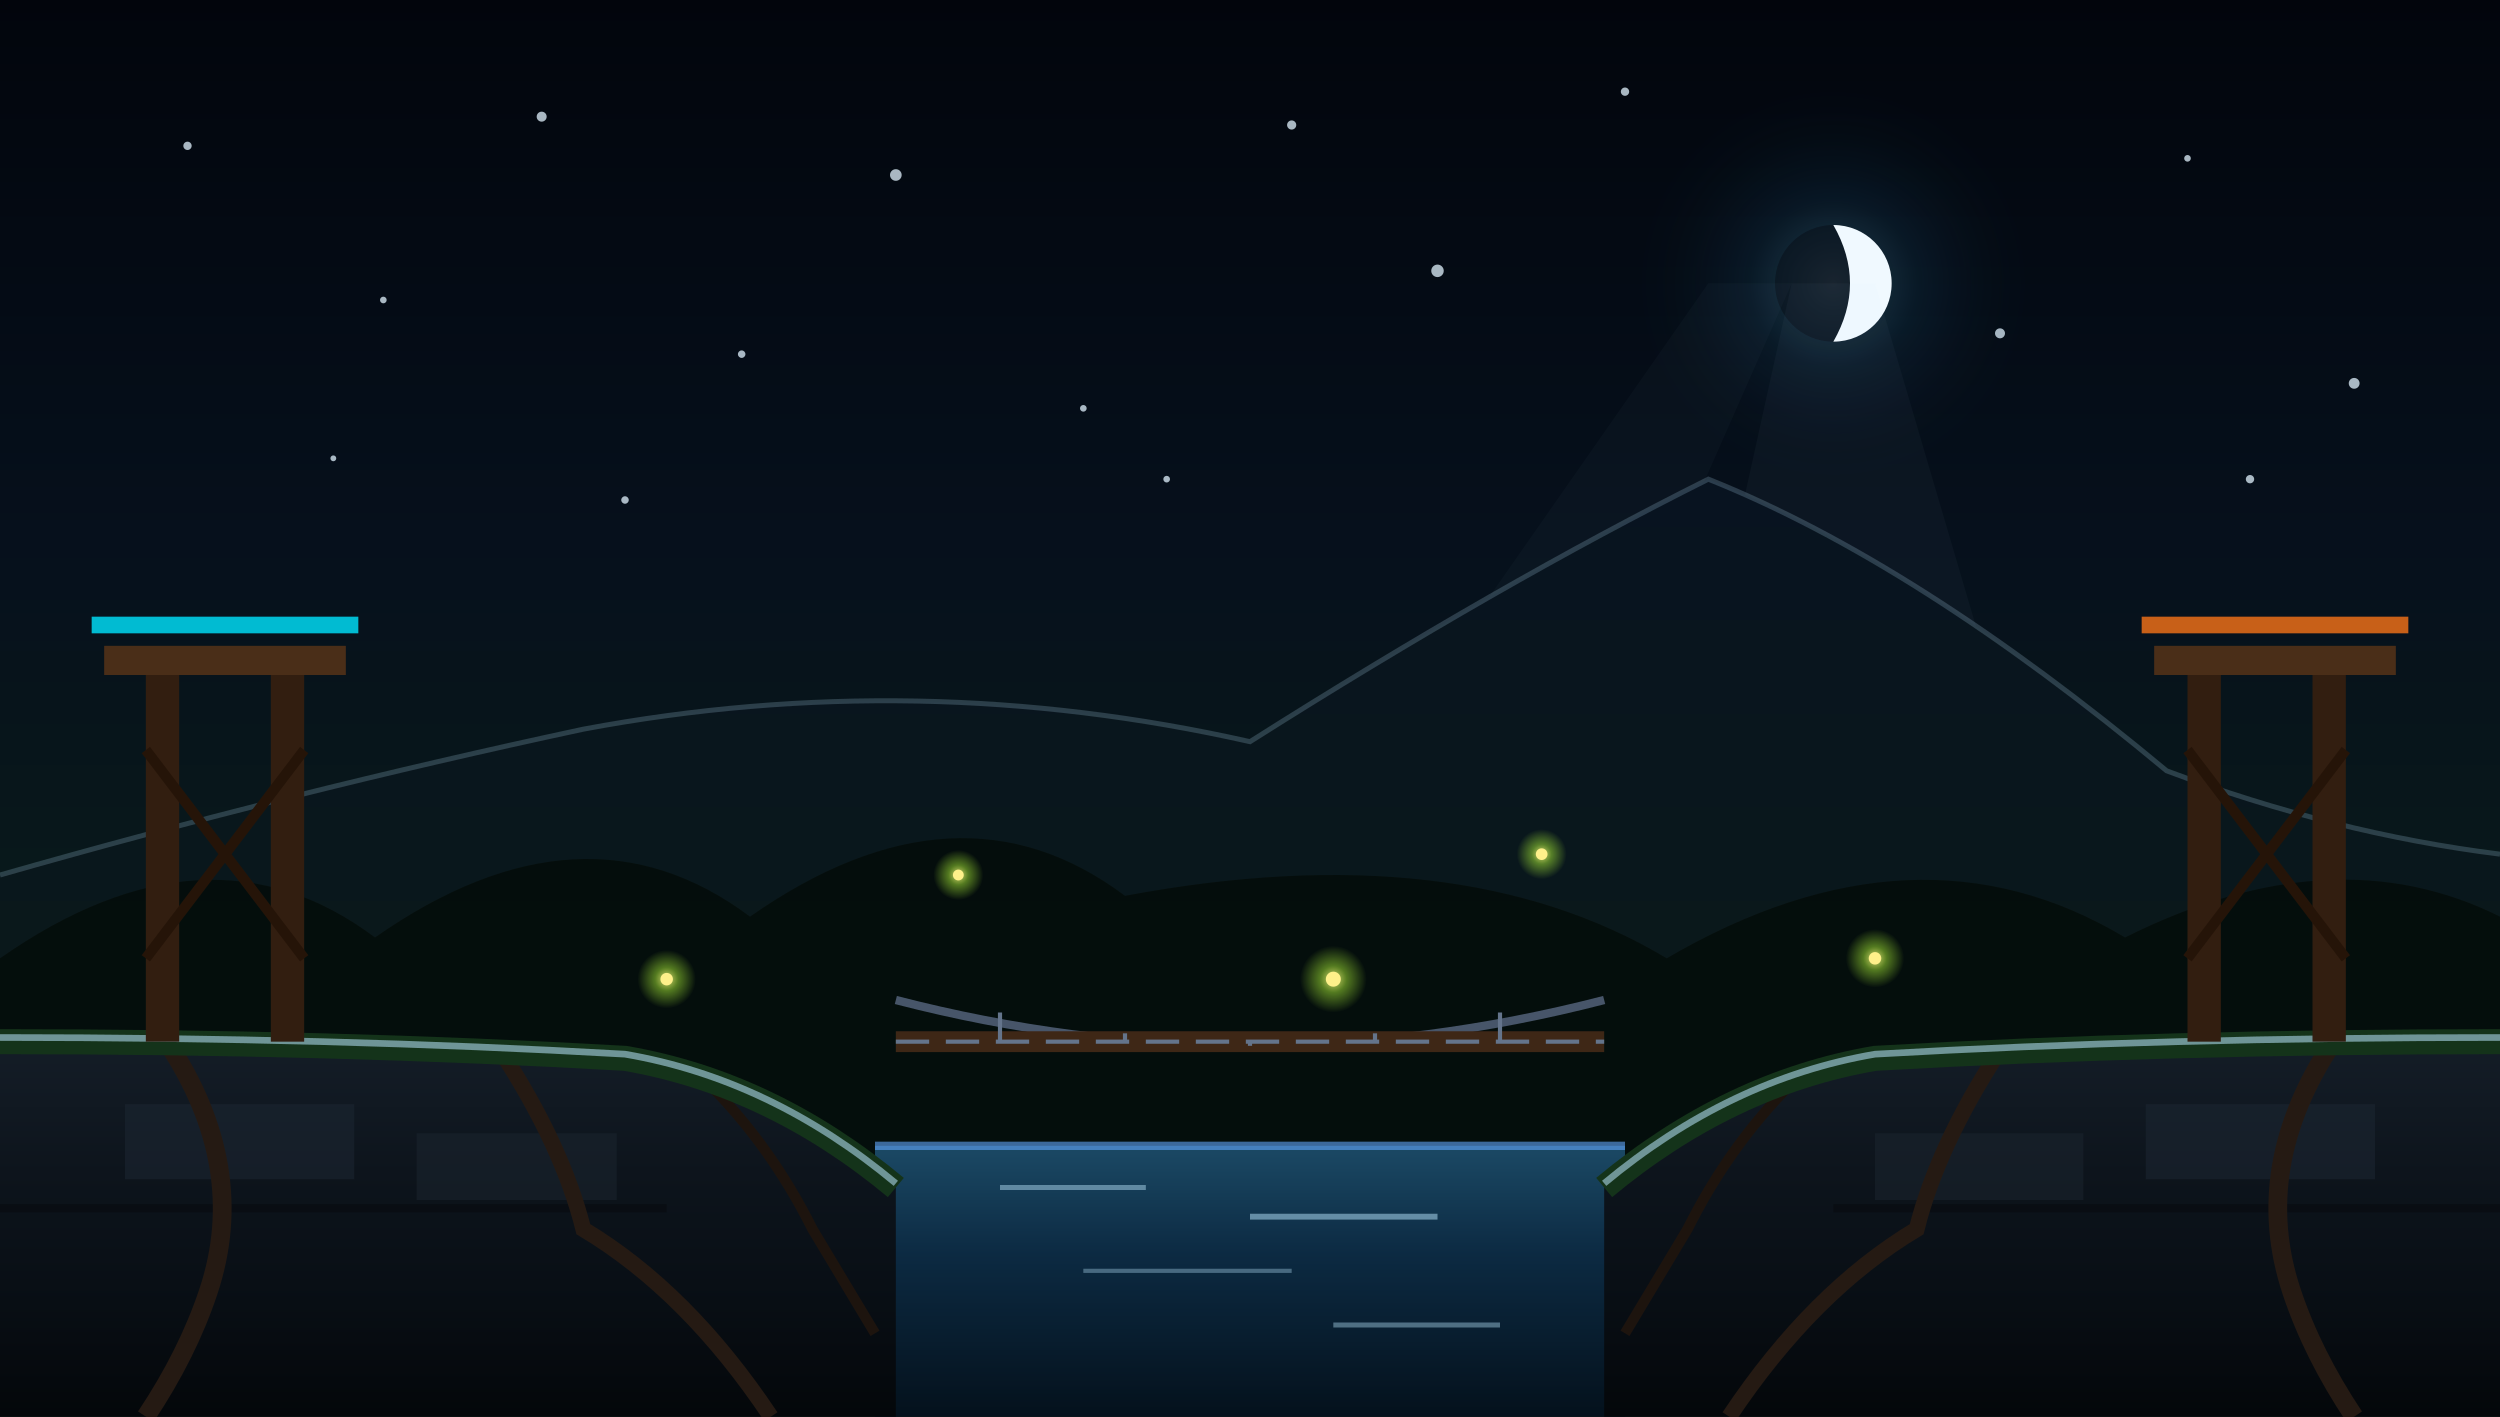
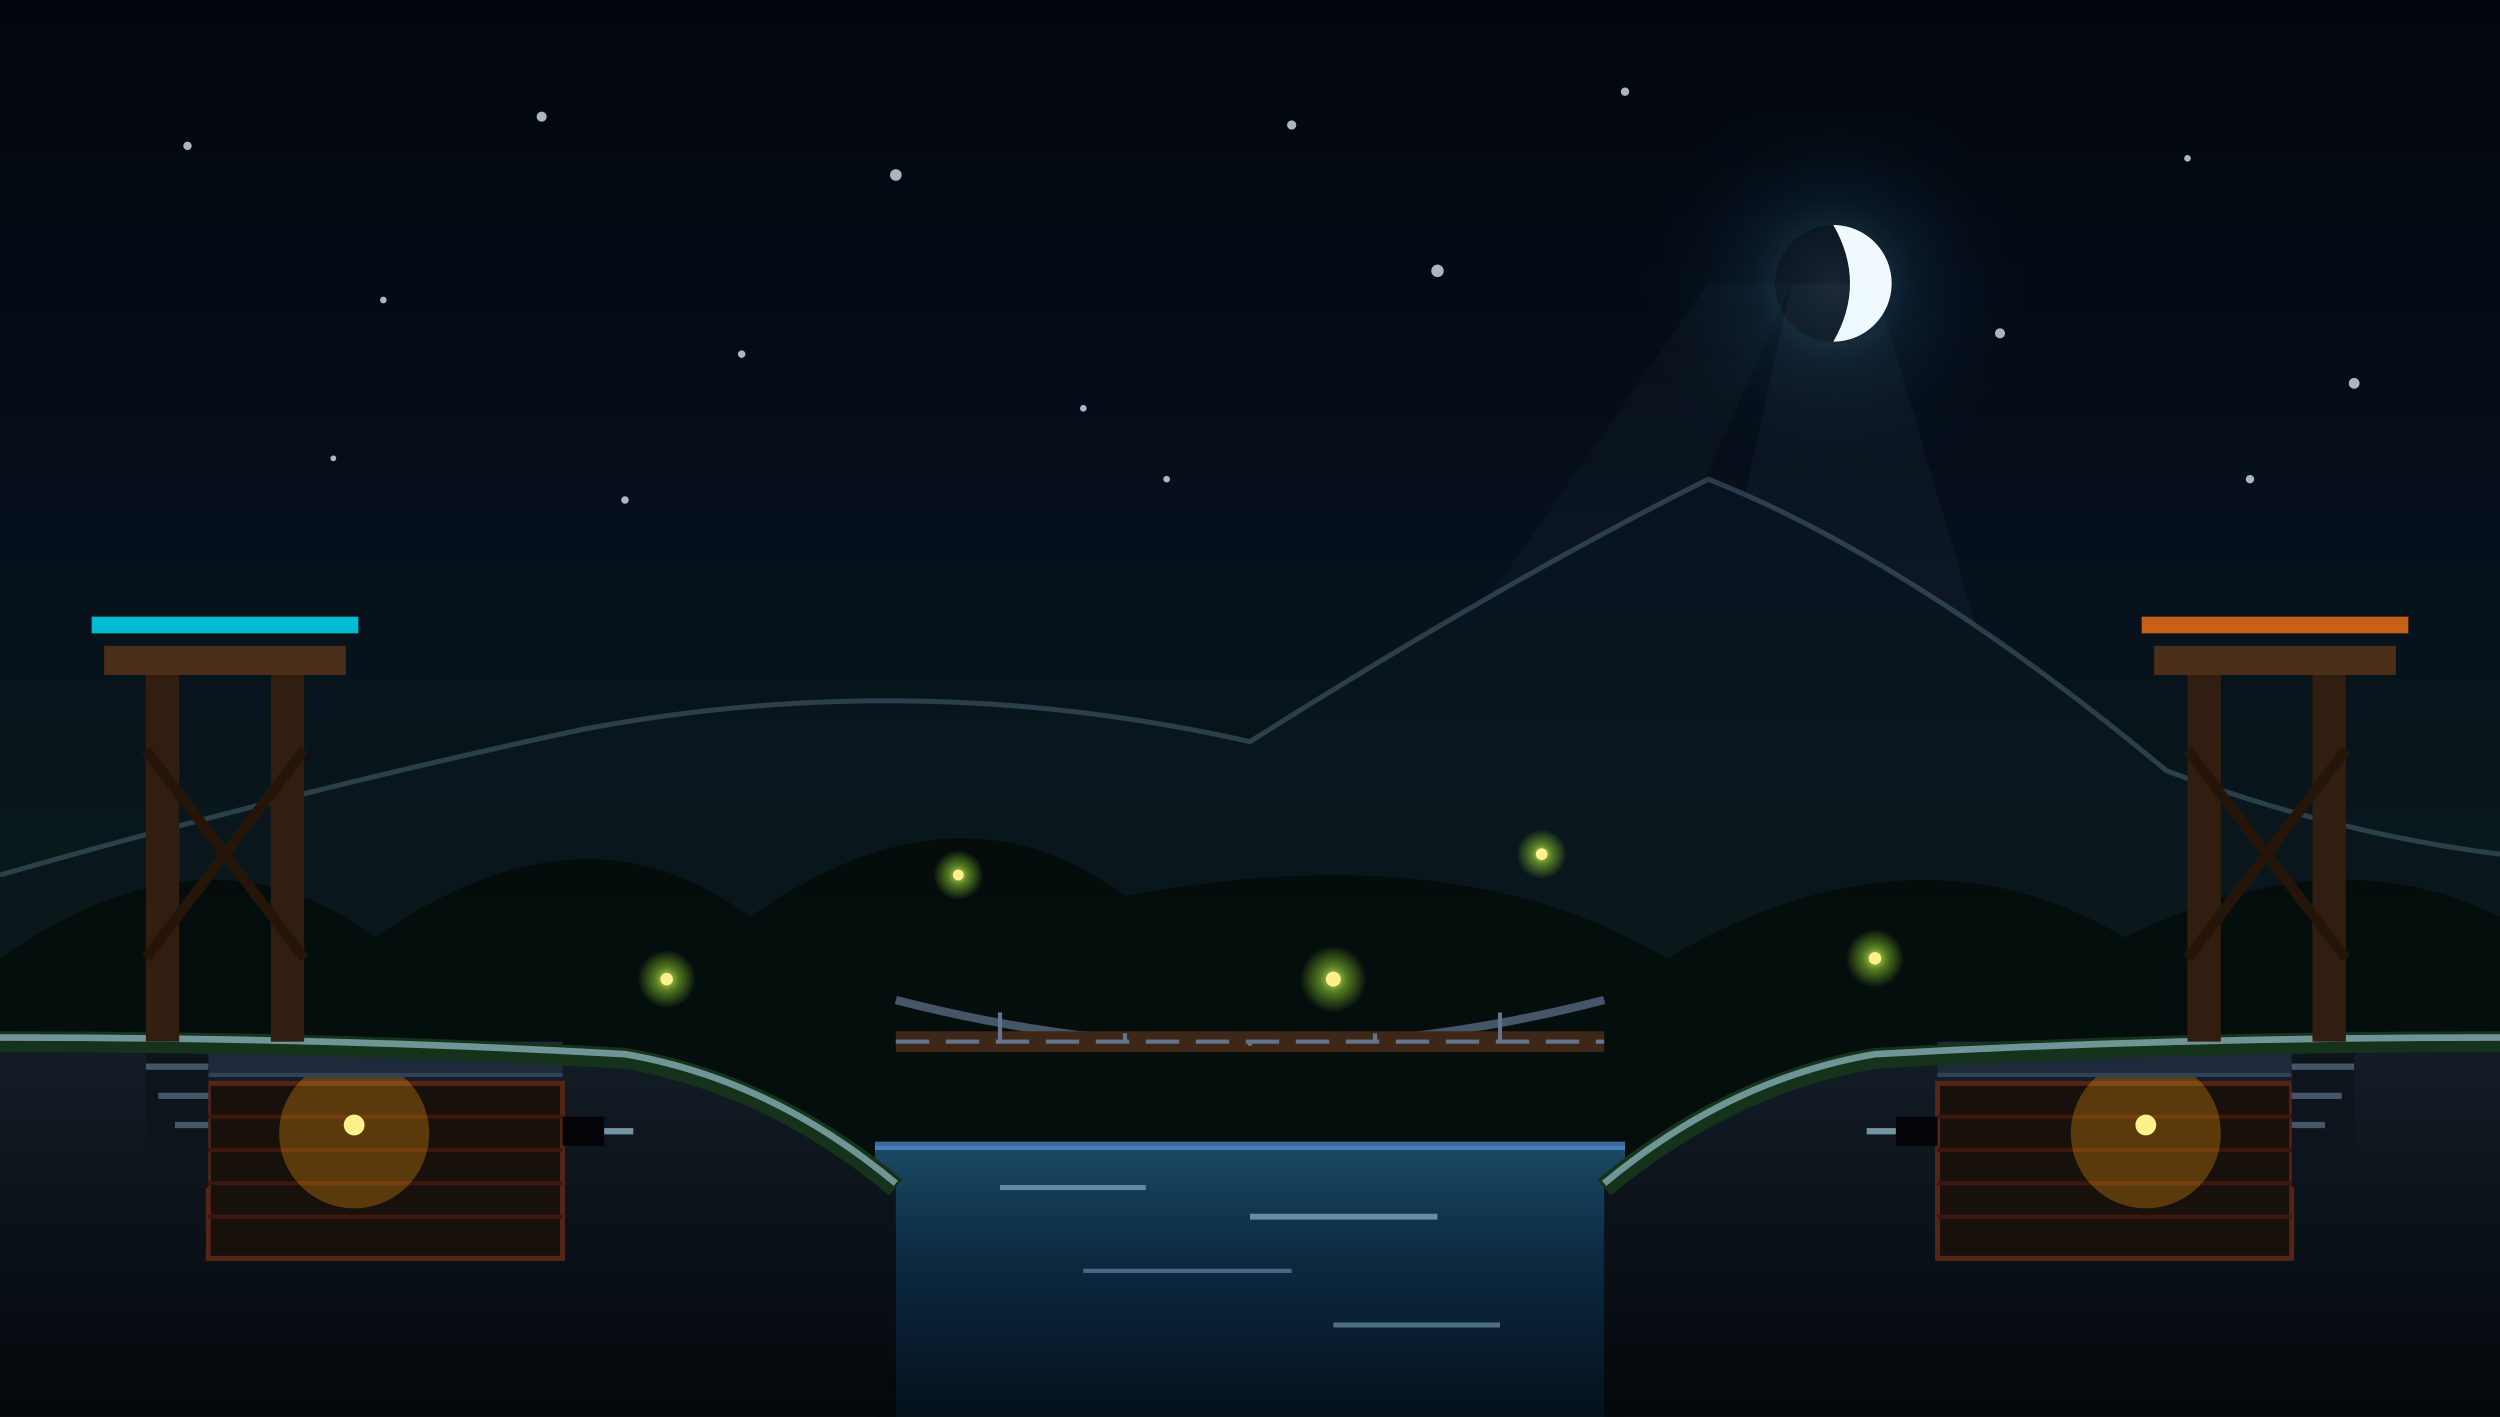
<svg xmlns="http://www.w3.org/2000/svg" viewBox="0 0 600 340" width="100%" height="100%">
  <defs>
    <linearGradient id="skyGrad" x1="0%" y1="0%" x2="0%" y2="100%">
      <stop offset="0%" stop-color="#02050c" />
      <stop offset="38%" stop-color="#06101c" />
      <stop offset="70%" stop-color="#091b1a" />
      <stop offset="100%" stop-color="#071511" />
    </linearGradient>
    <linearGradient id="mountainGrad" x1="0%" y1="0%" x2="0%" y2="100%">
      <stop offset="0%" stop-color="#081320" />
      <stop offset="60%" stop-color="#0a191a" />
      <stop offset="100%" stop-color="#0b1f1a" />
    </linearGradient>
    <linearGradient id="cliffGrad" x1="0%" y1="0%" x2="0%" y2="100%">
      <stop offset="0%" stop-color="#141d27" />
      <stop offset="35%" stop-color="#0d141c" />
      <stop offset="70%" stop-color="#080e14" />
      <stop offset="100%" stop-color="#04070a" />
    </linearGradient>
    <linearGradient id="waterGrad" x1="0%" y1="0%" x2="0%" y2="100%">
      <stop offset="0%" stop-color="#1b4965" />
      <stop offset="40%" stop-color="#0c2a42" />
      <stop offset="100%" stop-color="#04111c" />
    </linearGradient>
    <radialGradient id="moonHalo" cx="50%" cy="50%" r="50%">
      <stop offset="0%" stop-color="#bae6fd" stop-opacity="0.25" />
      <stop offset="40%" stop-color="#38bdf8" stop-opacity="0.08" />
      <stop offset="100%" stop-color="#02050c" stop-opacity="0" />
    </radialGradient>
    <radialGradient id="fireflyGlow" cx="50%" cy="50%" r="50%">
      <stop offset="0%" stop-color="#fef08a" stop-opacity="0.9" />
      <stop offset="40%" stop-color="#a3e635" stop-opacity="0.5" />
      <stop offset="100%" stop-color="#a3e635" stop-opacity="0" />
    </radialGradient>
  </defs>
  <rect width="600" height="340" fill="url(#skyGrad)" />
  <g fill="#e0f2fe" opacity="0.75">
    <circle cx="45" cy="35" r="1" />
    <circle cx="92" cy="72" r="0.8" />
    <circle cx="130" cy="28" r="1.2" />
    <circle cx="178" cy="85" r="0.9" />
    <circle cx="215" cy="42" r="1.4" />
    <circle cx="260" cy="98" r="0.8" />
    <circle cx="310" cy="30" r="1.1" />
    <circle cx="345" cy="65" r="1.5" />
    <circle cx="390" cy="22" r="1" />
    <circle cx="480" cy="80" r="1.2" />
    <circle cx="525" cy="38" r="0.8" />
    <circle cx="565" cy="92" r="1.3" />
    <circle cx="80" cy="110" r="0.7" />
    <circle cx="150" cy="120" r="0.9" />
    <circle cx="280" cy="115" r="0.8" />
    <circle cx="540" cy="115" r="1" />
  </g>
  <circle cx="440" cy="68" r="50" fill="url(#moonHalo)" />
  <circle cx="440" cy="68" r="14" fill="#08101a" opacity="0.6" />
  <path d="M 440 54 A 14 14 0 0 1 440 82 Q 448 68 440 54 Z" fill="#f0f9ff" />
  <polygon points="430,68 450,68 530,340 370,340" fill="#bae6fd" opacity="0.035" />
  <polygon points="410,68 430,68 310,340 220,340" fill="#bae6fd" opacity="0.025" />
  <path d="M 0 340 L 0 210 Q 70 190 140 175 Q 220 160 300 178 Q 360 140 410 115 Q 460 135 520 185 Q 560 200 600 205 L 600 340 Z" fill="url(#mountainGrad)" />
  <path d="M 0 210 Q 70 190 140 175 Q 220 160 300 178 Q 360 140 410 115 Q 460 135 520 185 Q 560 200 600 205" stroke="#bae6fd" stroke-width="1.2" opacity="0.2" fill="none" />
  <path d="M 0 340 L 0 230 Q 50 195 90 225 Q 140 190 180 220 Q 230 185 270 215 Q 350 200 400 230 Q 460 195 510 225 Q 560 200 600 220 L 600 340 Z" fill="#040c09" opacity="0.85" />
  <rect x="210" y="275" width="180" height="65" fill="url(#waterGrad)" />
  <line x1="210" y1="275" x2="390" y2="275" stroke="#60a5fa" stroke-width="2" opacity="0.6" />
  <line x1="240" y1="285" x2="275" y2="285" stroke="#bae6fd" stroke-width="1.2" opacity="0.45" />
  <line x1="300" y1="292" x2="345" y2="292" stroke="#bae6fd" stroke-width="1.4" opacity="0.5" />
  <line x1="260" y1="305" x2="310" y2="305" stroke="#bae6fd" stroke-width="1" opacity="0.35" />
  <line x1="320" y1="318" x2="360" y2="318" stroke="#bae6fd" stroke-width="1.2" opacity="0.4" />
  <path d="M 0 340 L 0 250 Q 80 250 150 254 Q 185 260 215 285 L 215 340 Z" fill="url(#cliffGrad)" />
-   <rect x="30" y="265" width="55" height="18" fill="#1b2530" opacity="0.6" />
-   <rect x="100" y="272" width="48" height="16" fill="#1b2530" opacity="0.5" />
-   <line x1="0" y1="290" x2="160" y2="290" stroke="#070b0f" stroke-width="2" opacity="0.7" />
-   <path d="M 40 250 Q 60 280 50 310 Q 45 325 35 340" stroke="#251a13" stroke-width="4.5" fill="none" />
-   <path d="M 120 252 Q 135 275 140 295 Q 165 310 185 340" stroke="#251a13" stroke-width="3.8" fill="none" />
-   <path d="M 170 260 Q 185 275 195 295 L 210 320" stroke="#1d140e" stroke-width="2.5" fill="none" />
-   <path d="M 0 250 Q 80 250 150 254 Q 185 260 215 285" stroke="#14331a" stroke-width="6" fill="none" />
+   <rect x="50" y="260" width="85" height="42" fill="#18100b" rx="2" />
+   <rect x="50" y="260" width="85" height="42" stroke="#562417" stroke-width="1.2" fill="none" />
+   <line x1="50" y1="268" x2="135" y2="268" stroke="#3d170e" stroke-width="1" />
+   <line x1="50" y1="276" x2="135" y2="276" stroke="#3d170e" stroke-width="1" />
+   <line x1="50" y1="284" x2="135" y2="284" stroke="#3d170e" stroke-width="1" />
+   <line x1="50" y1="292" x2="135" y2="292" stroke="#3d170e" stroke-width="1" />
+   <circle cx="85" cy="272" r="18" fill="#f59e0b" opacity="0.3" />
+   <circle cx="85" cy="270" r="2.5" fill="#fef08a" />
+   <rect x="135" y="268" width="10" height="7" fill="#020408" />
+   <line x1="145" y1="271.5" x2="152" y2="271.5" stroke="#bae6fd" stroke-width="1.5" opacity="0.6" />
+   <rect x="50" y="250" width="85" height="8" fill="#1e293b" />
+   <line x1="50" y1="258" x2="135" y2="258" stroke="#334155" stroke-width="1" />
+   <polygon points="35,250 50,250 50,285 35,285" fill="#0d141c" />
+   <line x1="35" y1="256" x2="50" y2="256" stroke="#475569" stroke-width="1.5" />
+   <line x1="38" y1="263" x2="50" y2="263" stroke="#475569" stroke-width="1.5" />
+   <line x1="42" y1="270" x2="50" y2="270" stroke="#475569" stroke-width="1.5" />
+   <path d="M 0 250 Q 80 250 150 254 Q 185 260 215 285" stroke="#14331a" stroke-width="5" fill="none" />
  <path d="M 0 249 Q 80 249 150 253 Q 185 259 215 284" stroke="#bae6fd" stroke-width="1.6" opacity="0.55" fill="none" />
  <path d="M 600 340 L 600 250 Q 520 250 450 254 Q 415 260 385 285 L 385 340 Z" fill="url(#cliffGrad)" />
-   <rect x="515" y="265" width="55" height="18" fill="#1b2530" opacity="0.6" />
-   <rect x="450" y="272" width="50" height="16" fill="#1b2530" opacity="0.5" />
-   <line x1="440" y1="290" x2="600" y2="290" stroke="#070b0f" stroke-width="2" opacity="0.7" />
-   <path d="M 560 250 Q 540 280 550 310 Q 555 325 565 340" stroke="#251a13" stroke-width="4.5" fill="none" />
-   <path d="M 480 252 Q 465 275 460 295 Q 435 310 415 340" stroke="#251a13" stroke-width="3.8" fill="none" />
-   <path d="M 430 260 Q 415 275 405 295 L 390 320" stroke="#1d140e" stroke-width="2.5" fill="none" />
-   <path d="M 600 250 Q 520 250 450 254 Q 415 260 385 285" stroke="#14331a" stroke-width="6" fill="none" />
+   <rect x="465" y="260" width="85" height="42" fill="#18100b" rx="2" />
+   <rect x="465" y="260" width="85" height="42" stroke="#562417" stroke-width="1.2" fill="none" />
+   <line x1="465" y1="268" x2="550" y2="268" stroke="#3d170e" stroke-width="1" />
+   <line x1="465" y1="276" x2="550" y2="276" stroke="#3d170e" stroke-width="1" />
+   <line x1="465" y1="284" x2="550" y2="284" stroke="#3d170e" stroke-width="1" />
+   <line x1="465" y1="292" x2="550" y2="292" stroke="#3d170e" stroke-width="1" />
+   <circle cx="515" cy="272" r="18" fill="#f59e0b" opacity="0.3" />
+   <circle cx="515" cy="270" r="2.5" fill="#fef08a" />
+   <rect x="455" y="268" width="10" height="7" fill="#020408" />
+   <line x1="448" y1="271.5" x2="455" y2="271.5" stroke="#bae6fd" stroke-width="1.5" opacity="0.6" />
+   <rect x="465" y="250" width="85" height="8" fill="#1e293b" />
+   <line x1="465" y1="258" x2="550" y2="258" stroke="#334155" stroke-width="1" />
+   <polygon points="550,250 565,250 565,285 550,285" fill="#0d141c" />
+   <line x1="550" y1="256" x2="565" y2="256" stroke="#475569" stroke-width="1.5" />
+   <line x1="550" y1="263" x2="562" y2="263" stroke="#475569" stroke-width="1.5" />
+   <line x1="550" y1="270" x2="558" y2="270" stroke="#475569" stroke-width="1.5" />
+   <path d="M 600 250 Q 520 250 450 254 Q 415 260 385 285" stroke="#14331a" stroke-width="5" fill="none" />
  <path d="M 600 249 Q 520 249 450 253 Q 415 259 385 284" stroke="#bae6fd" stroke-width="1.6" opacity="0.55" fill="none" />
  <path d="M 215 240 Q 300 262 385 240" stroke="#475569" stroke-width="2" fill="none" />
  <line x1="215" y1="250" x2="385" y2="250" stroke="#3e2716" stroke-width="5" />
  <line x1="215" y1="250" x2="385" y2="250" stroke="#64748b" stroke-width="1" stroke-dasharray="8,4" />
  <line x1="240" y1="243" x2="240" y2="250" stroke="#64748b" stroke-width="1" />
  <line x1="270" y1="248" x2="270" y2="250" stroke="#64748b" stroke-width="1" />
  <line x1="300" y1="251" x2="300" y2="250" stroke="#64748b" stroke-width="1" />
  <line x1="330" y1="248" x2="330" y2="250" stroke="#64748b" stroke-width="1" />
  <line x1="360" y1="243" x2="360" y2="250" stroke="#64748b" stroke-width="1" />
  <rect x="35" y="160" width="8" height="90" fill="#321e10" />
  <rect x="65" y="160" width="8" height="90" fill="#321e10" />
  <line x1="35" y1="180" x2="73" y2="230" stroke="#251408" stroke-width="2.5" />
  <line x1="73" y1="180" x2="35" y2="230" stroke="#251408" stroke-width="2.5" />
  <rect x="25" y="155" width="58" height="7" fill="#4a2e18" />
  <rect x="22" y="148" width="64" height="4" fill="#00e5ff" opacity="0.8" />
  <rect x="525" y="160" width="8" height="90" fill="#321e10" />
  <rect x="555" y="160" width="8" height="90" fill="#321e10" />
  <line x1="525" y1="180" x2="563" y2="230" stroke="#251408" stroke-width="2.5" />
  <line x1="563" y1="180" x2="525" y2="230" stroke="#251408" stroke-width="2.5" />
  <rect x="517" y="155" width="58" height="7" fill="#4a2e18" />
  <rect x="514" y="148" width="64" height="4" fill="#f97316" opacity="0.8" />
  <circle cx="160" cy="235" r="7" fill="url(#fireflyGlow)" />
  <circle cx="160" cy="235" r="1.5" fill="#fef08a" />
  <circle cx="230" cy="210" r="6" fill="url(#fireflyGlow)" />
  <circle cx="230" cy="210" r="1.3" fill="#fef08a" />
  <circle cx="320" cy="235" r="8" fill="url(#fireflyGlow)" />
  <circle cx="320" cy="235" r="1.8" fill="#fef08a" />
  <circle cx="370" cy="205" r="6" fill="url(#fireflyGlow)" />
  <circle cx="370" cy="205" r="1.4" fill="#fef08a" />
  <circle cx="450" cy="230" r="7" fill="url(#fireflyGlow)" />
  <circle cx="450" cy="230" r="1.5" fill="#fef08a" />
</svg>
